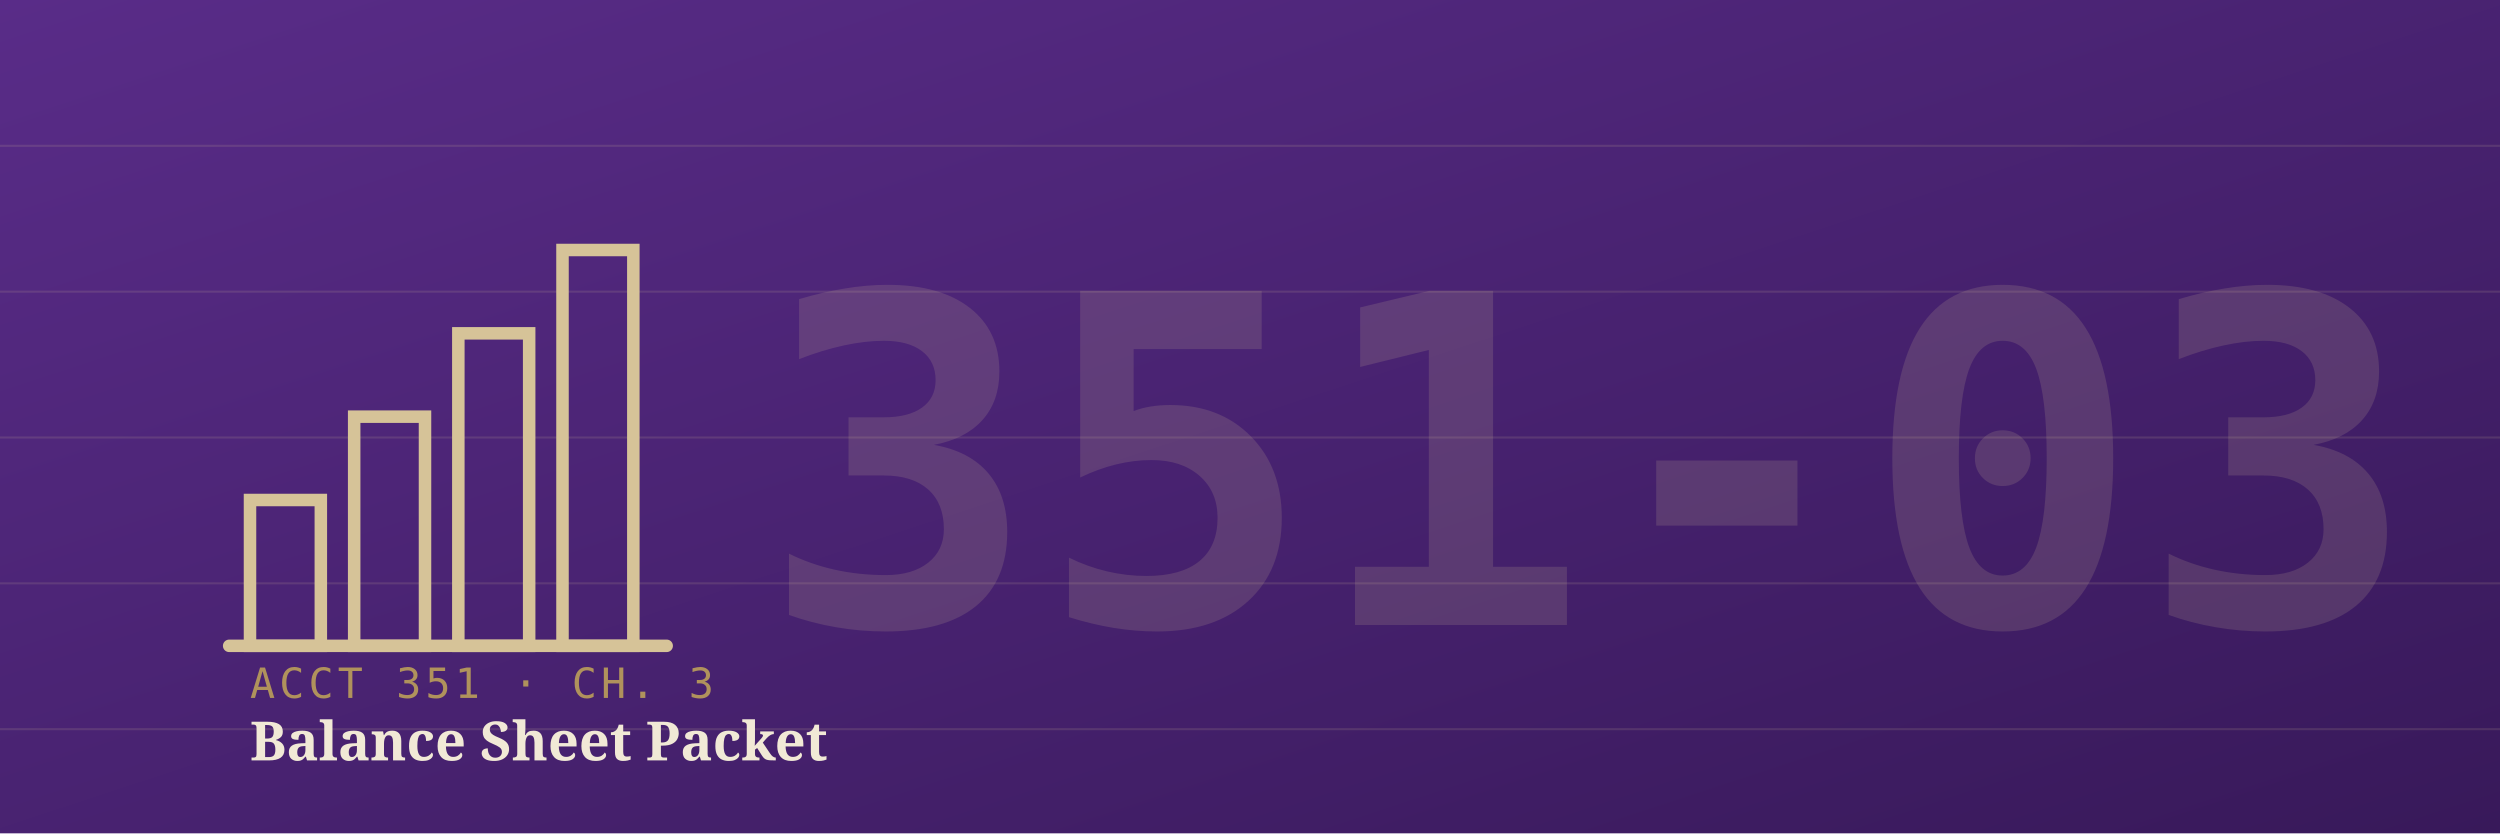
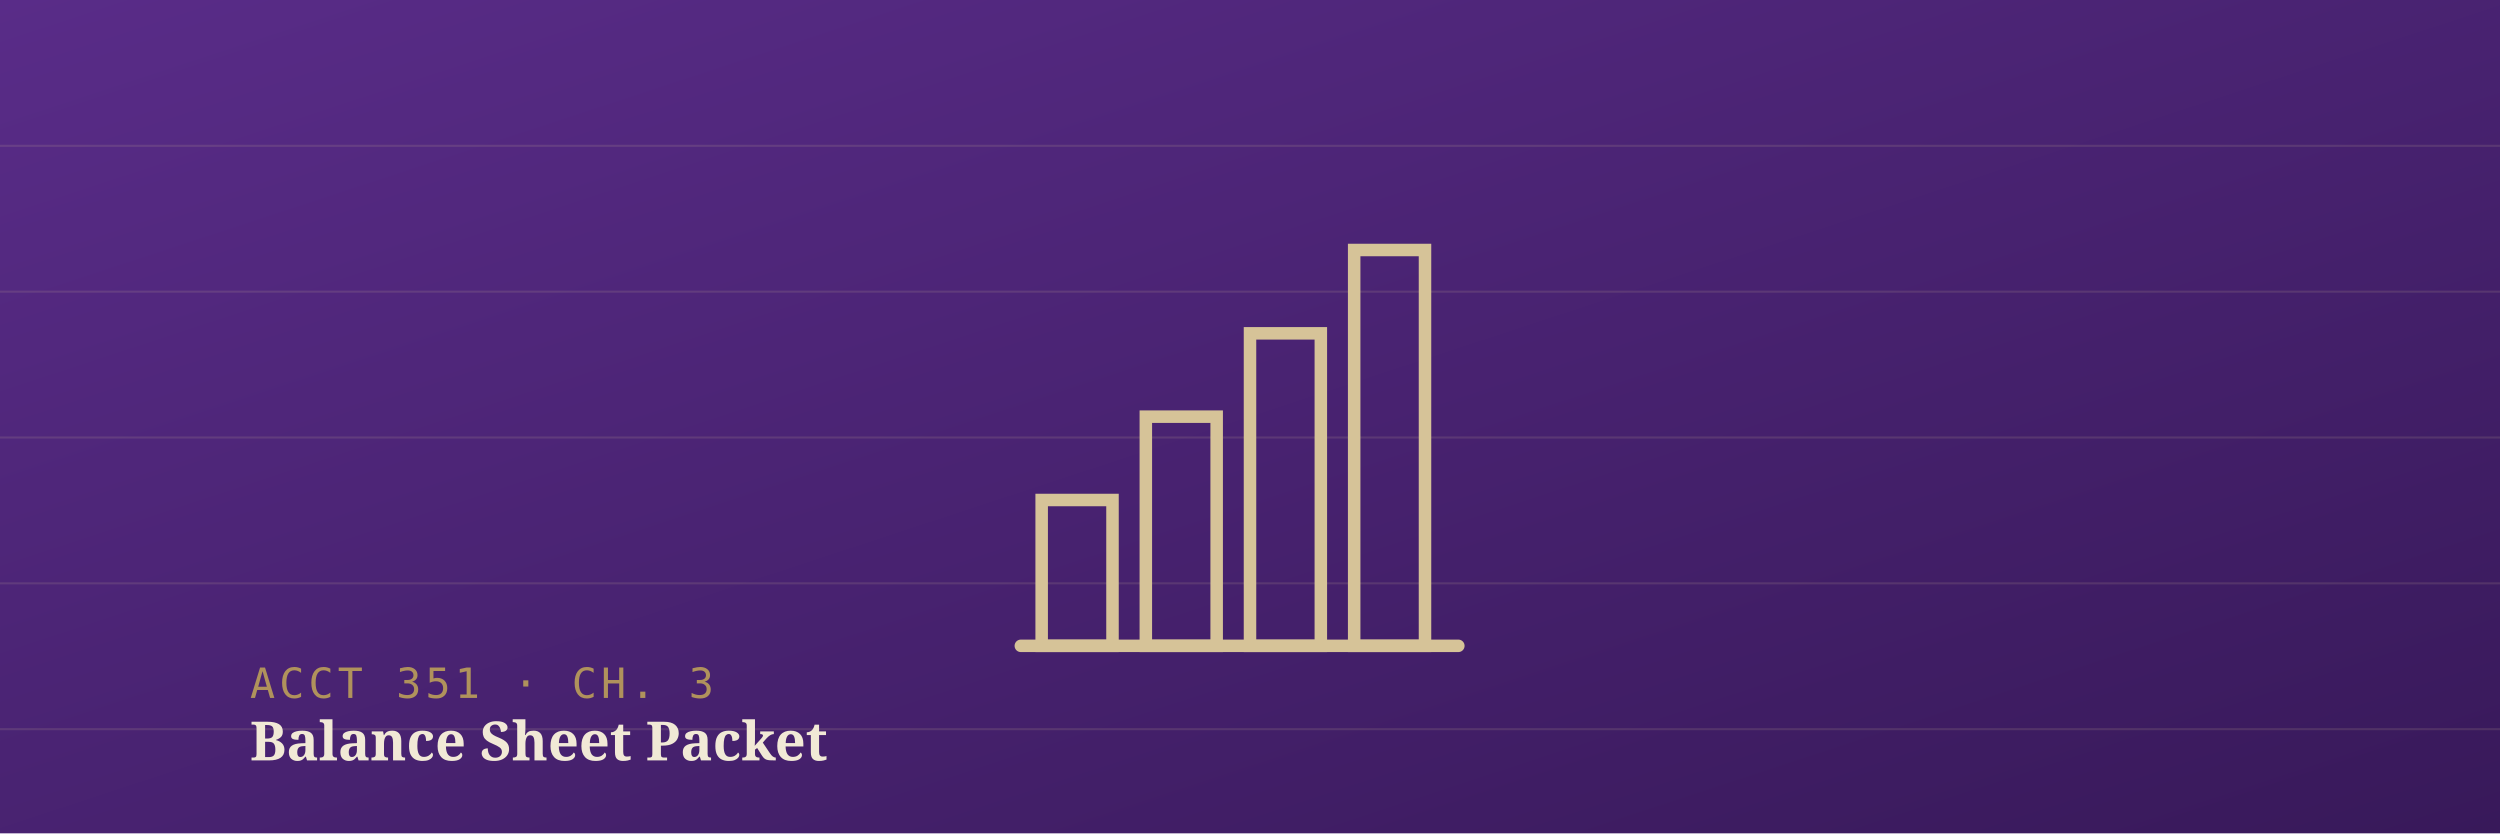
<svg xmlns="http://www.w3.org/2000/svg" viewBox="0 0 1200 400">
  <defs>
    <linearGradient id="bg2" x1="0%" y1="0%" x2="100%" y2="100%">
      <stop offset="0%" stop-color="#592C88" />
      <stop offset="100%" stop-color="#38195A" />
    </linearGradient>
  </defs>
  <rect width="1200" height="400" fill="url(#bg2)" />
  <g stroke="#D6C398" stroke-opacity="0.14" stroke-width="1">
    <line x1="0" y1="70" x2="1200" y2="70" />
    <line x1="0" y1="140" x2="1200" y2="140" />
    <line x1="0" y1="210" x2="1200" y2="210" />
    <line x1="0" y1="280" x2="1200" y2="280" />
    <line x1="0" y1="350" x2="1200" y2="350" />
  </g>
-   <text x="1160" y="300" text-anchor="end" font-family="'IBM Plex Mono', monospace" font-size="220" font-weight="600" fill="#D6C398" fill-opacity="0.16">351-03</text>
-   <g transform="translate(120,110)">
+   <g transform="translate(500,110)">
    <rect x="0" y="130" width="34" height="70" fill="none" stroke="#D6C398" stroke-width="6" />
    <rect x="50" y="90" width="34" height="110" fill="none" stroke="#D6C398" stroke-width="6" />
    <rect x="100" y="50" width="34" height="150" fill="none" stroke="#D6C398" stroke-width="6" />
    <rect x="150" y="10" width="34" height="190" fill="none" stroke="#D6C398" stroke-width="6" />
    <line x1="-10" y1="200" x2="200" y2="200" stroke="#D6C398" stroke-width="6" stroke-linecap="round" />
  </g>
  <text x="120" y="335" font-family="'IBM Plex Mono', monospace" font-size="20" letter-spacing="2" fill="#B0925C">ACCT 351 · CH. 3</text>
  <text x="120" y="365" font-family="'Source Serif 4', serif" font-size="26" font-weight="600" fill="#F1E9D6">Balance Sheet Packet</text>
</svg>
